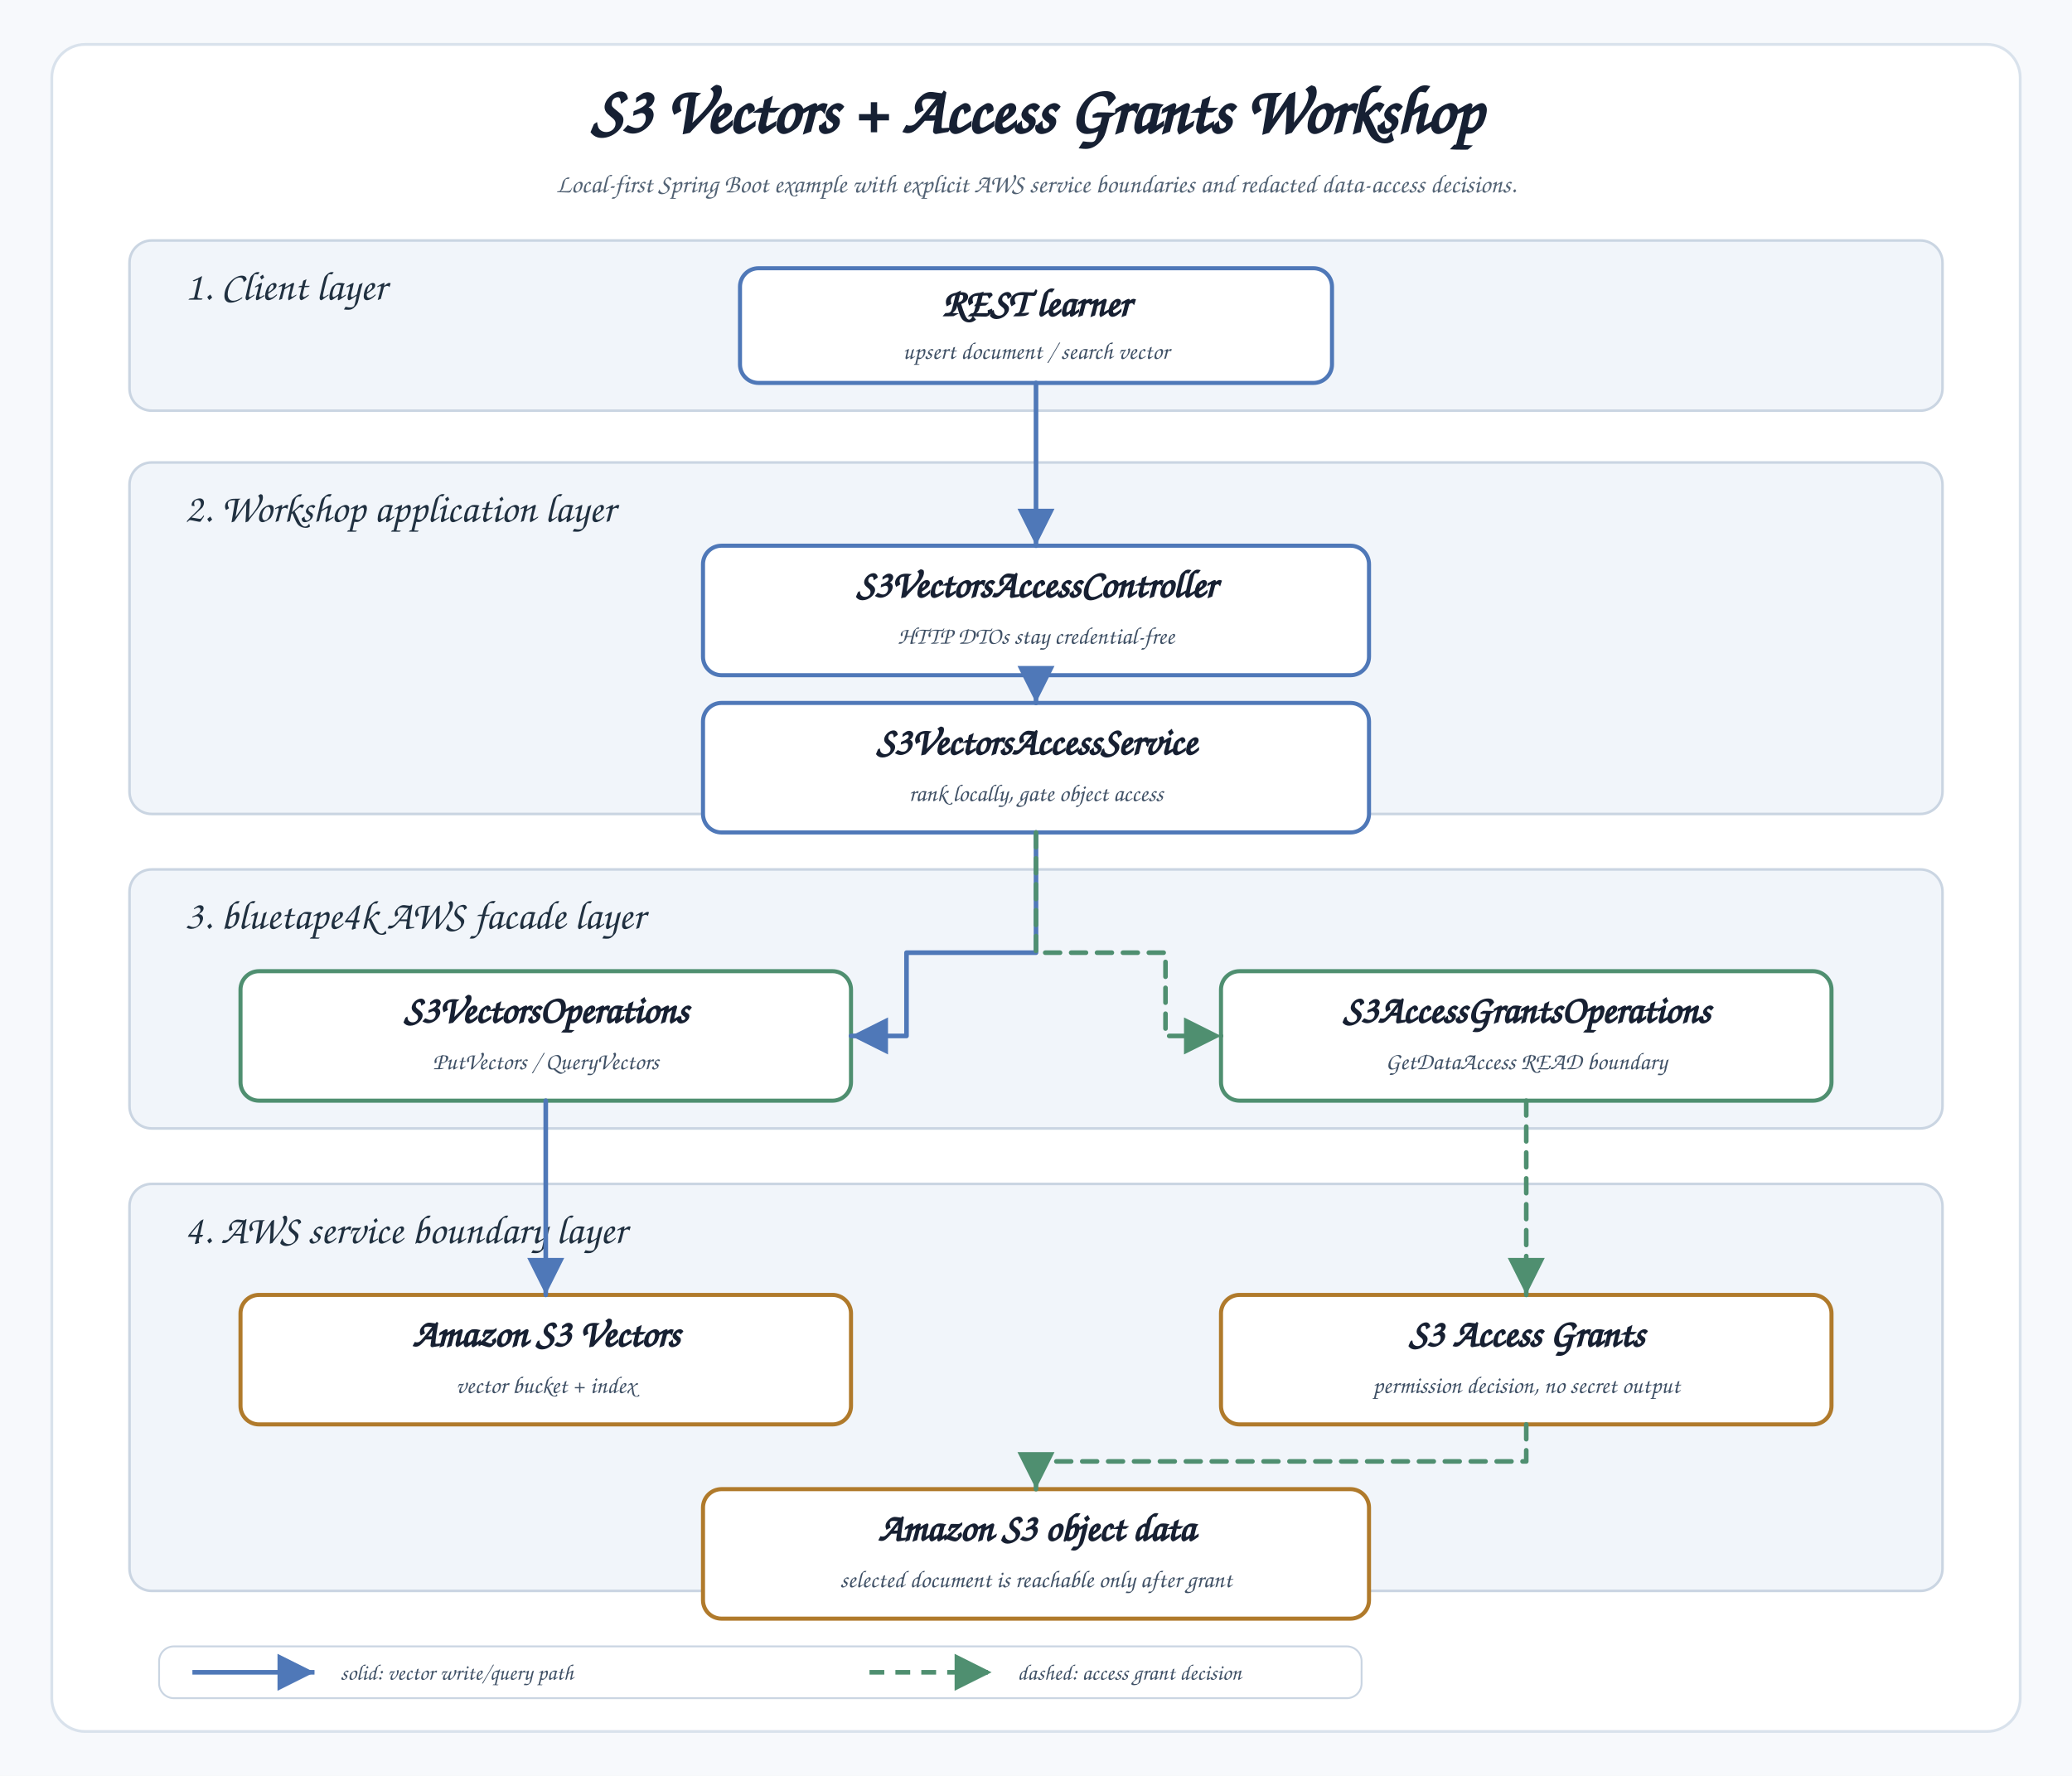
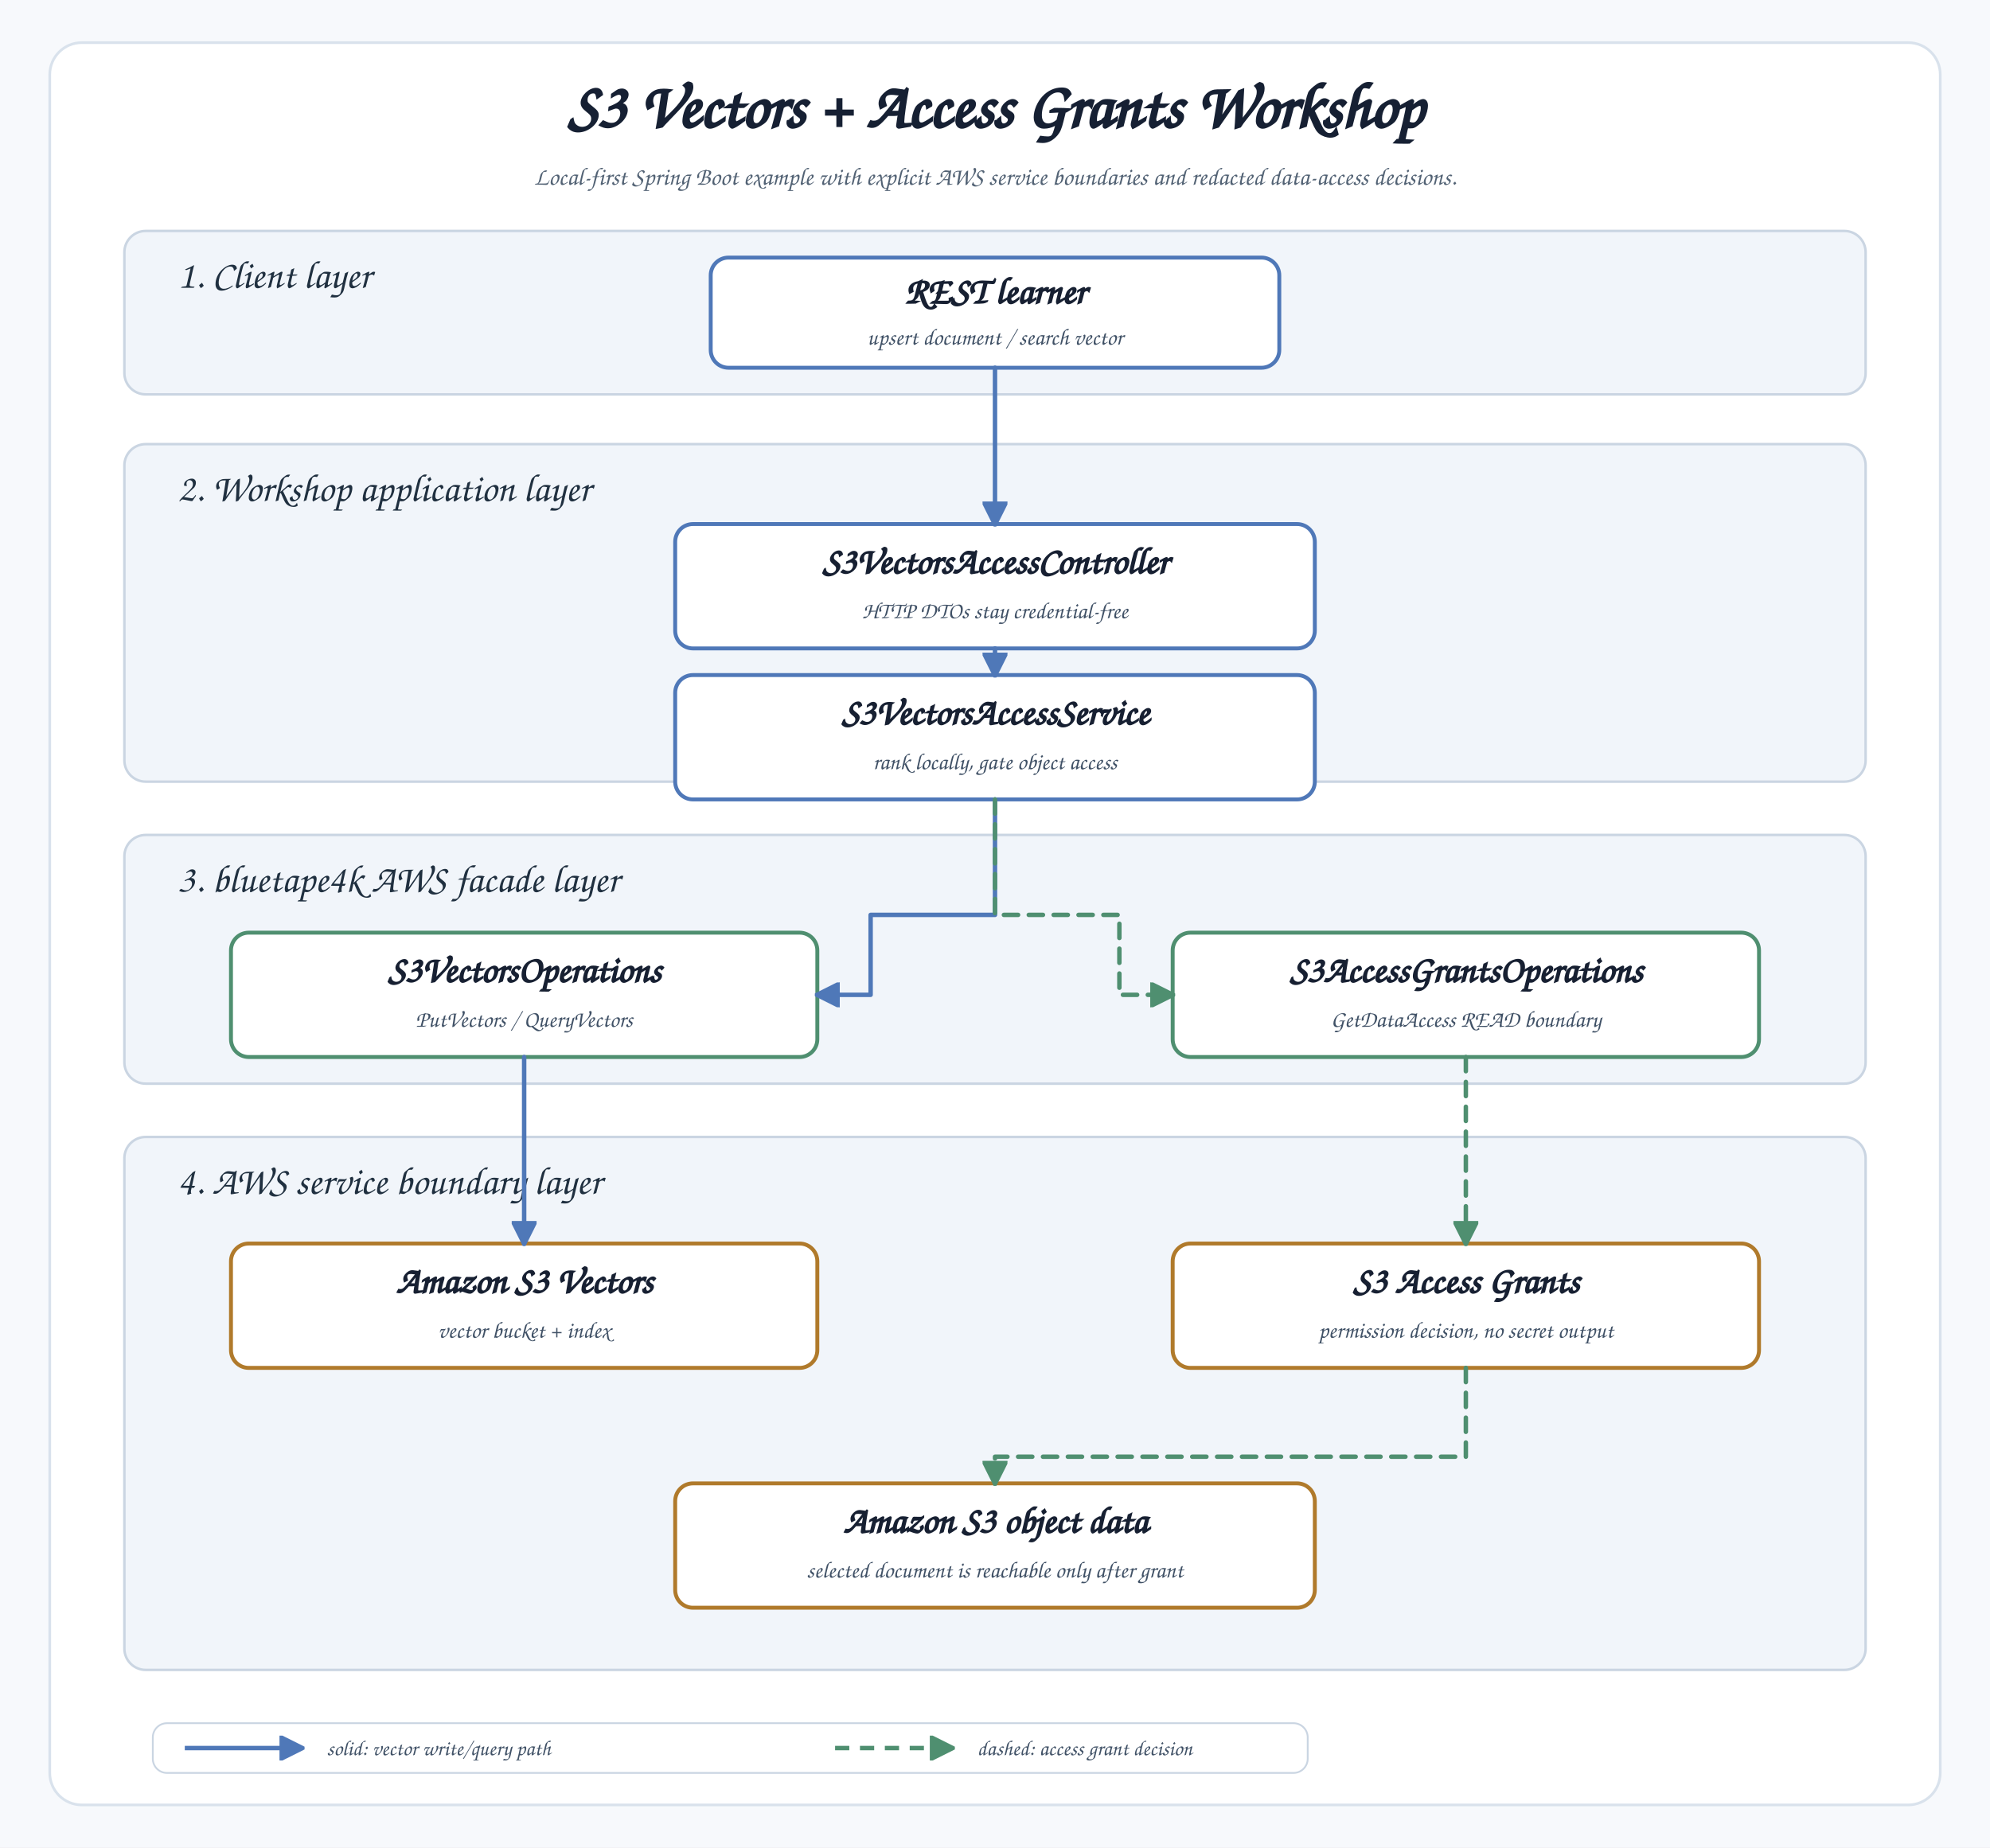
- <svg xmlns="http://www.w3.org/2000/svg" width="1120" height="960" viewBox="0 0 1120 960" role="img" aria-label="S3 Vectors and Access Grants workshop architecture">
+ <svg xmlns="http://www.w3.org/2000/svg" width="1120" height="1040" viewBox="0 0 1120 1040" role="img" aria-label="S3 Vectors and Access Grants workshop architecture">
  <defs>
-     <marker id="archArrowBlue" markerWidth="10" markerHeight="10" refX="9" refY="5" orient="auto" markerUnits="strokeWidth">
-       <path d="M1 1 L9 5 L1 9 Z" fill="#4f78b8" />
+     <marker id="archArrowBlue" markerWidth="14" markerHeight="14" refX="9" refY="5" orient="auto" markerUnits="userSpaceOnUse" viewBox="0 0 10 10">
+       <path d="M 0 0 L 10 5 L 0 10 Z" fill="#4f78b8" stroke="#4f78b8" stroke-dasharray="none" style="stroke-dasharray:none" />
    </marker>
-     <marker id="archArrowGreen" markerWidth="10" markerHeight="10" refX="9" refY="5" orient="auto" markerUnits="strokeWidth">
-       <path d="M1 1 L9 5 L1 9 Z" fill="#4f8f70" />
+     <marker id="archArrowGreen" markerWidth="14" markerHeight="14" refX="9" refY="5" orient="auto" markerUnits="userSpaceOnUse" viewBox="0 0 10 10">
+       <path d="M 0 0 L 10 5 L 0 10 Z" fill="#4f8f70" stroke="#4f8f70" stroke-dasharray="none" style="stroke-dasharray:none" />
    </marker>
    <style>
      .canvas{fill:#f7f9fc}
      .frame{fill:#ffffff;stroke:#d9e2ec;stroke-width:1.5}
      .layer{fill:#f1f5fa;stroke:#cad5e2;stroke-width:1.4}
      .layerText{font-family:"Architects Daughter", "Comic Sans MS", cursive;font-size:22px;fill:#203040}
      .title{font-family:"Architects Daughter", "Comic Sans MS", cursive;font-size:36px;font-weight:700;fill:#162033}
      .subtitle{font-family:"Comic Mono", "Comic Sans MS", cursive;font-size:14px;fill:#526274}
      .cardTitle{font-family:"Architects Daughter", "Comic Sans MS", cursive;font-size:21px;font-weight:700;fill:#172032}
      .cardText{font-family:"Comic Mono", "Comic Sans MS", cursive;font-size:13px;fill:#405166}
      .legend{font-family:"Comic Mono", "Comic Sans MS", cursive;font-size:12px;fill:#405166}
      .node rect{fill:#ffffff;stroke-width:2.2}
      [data-kind="app"] rect{stroke:#4f78b8}
      [data-kind="facade"] rect{stroke:#4f8f70}
      [data-kind="aws"] rect{stroke:#b07a2b}
      .edge path{fill:none;stroke-width:2.5;stroke-linecap:round;stroke-linejoin:round}
      .solid{stroke:#4f78b8;marker-end:url(#archArrowBlue)}
      .dashed{stroke:#4f8f70;stroke-dasharray:8 6;marker-end:url(#archArrowGreen)}
    </style>
  </defs>
-   <rect class="canvas" x="0" y="0" width="1120" height="960" />
-   <rect class="frame" x="28" y="24" width="1064" height="912" rx="18" />
+   <rect class="canvas" x="0" y="0" width="1120" height="1040" />
+   <rect class="frame" x="28" y="24" width="1064" height="992" rx="18" />
  <text class="title" x="560" y="72" text-anchor="middle">S3 Vectors + Access Grants Workshop</text>
  <text class="subtitle" x="560" y="104" text-anchor="middle">Local-first Spring Boot example with explicit AWS service boundaries and redacted data-access decisions.</text>
  <rect class="layer" x="70" y="130" width="980" height="92" rx="12" />
  <text class="layerText" x="100" y="162">1. Client layer</text>
  <rect class="layer" x="70" y="250" width="980" height="190" rx="12" />
  <text class="layerText" x="100" y="282">2. Workshop application layer</text>
  <rect class="layer" x="70" y="470" width="980" height="140" rx="12" />
  <text class="layerText" x="100" y="502">3. bluetape4k AWS facade layer</text>
-   <rect class="layer" x="70" y="640" width="980" height="220" rx="12" />
+   <rect class="layer" x="70" y="640" width="980" height="300" rx="12" />
  <text class="layerText" x="100" y="672">4. AWS service boundary layer</text>
  <g class="node" data-node="client" data-kind="app">
    <rect x="400" y="145" width="320" height="62" rx="10" />
    <text class="cardTitle" x="560" y="171" text-anchor="middle">REST learner</text>
    <text class="cardText" x="560" y="194" text-anchor="middle">upsert document / search vector</text>
  </g>
  <g class="node" data-node="controller" data-kind="app">
    <rect x="380" y="295" width="360" height="70" rx="10" />
    <text class="cardTitle" x="560" y="323" text-anchor="middle">S3VectorsAccessController</text>
    <text class="cardText" x="560" y="348" text-anchor="middle">HTTP DTOs stay credential-free</text>
  </g>
  <g class="node" data-node="service" data-kind="app">
    <rect x="380" y="380" width="360" height="70" rx="10" />
    <text class="cardTitle" x="560" y="408" text-anchor="middle">S3VectorsAccessService</text>
    <text class="cardText" x="560" y="433" text-anchor="middle">rank locally, gate object access</text>
  </g>
  <g class="node" data-node="vectorsOps" data-kind="facade">
    <rect x="130" y="525" width="330" height="70" rx="10" />
    <text class="cardTitle" x="295" y="553" text-anchor="middle">S3VectorsOperations</text>
    <text class="cardText" x="295" y="578" text-anchor="middle">PutVectors / QueryVectors</text>
  </g>
  <g class="node" data-node="accessOps" data-kind="facade">
    <rect x="660" y="525" width="330" height="70" rx="10" />
    <text class="cardTitle" x="825" y="553" text-anchor="middle">S3AccessGrantsOperations</text>
    <text class="cardText" x="825" y="578" text-anchor="middle">GetDataAccess READ boundary</text>
  </g>
  <g class="node" data-node="s3Vectors" data-kind="aws">
    <rect x="130" y="700" width="330" height="70" rx="10" />
    <text class="cardTitle" x="295" y="728" text-anchor="middle">Amazon S3 Vectors</text>
    <text class="cardText" x="295" y="753" text-anchor="middle">vector bucket + index</text>
  </g>
  <g class="node" data-node="accessGrants" data-kind="aws">
    <rect x="660" y="700" width="330" height="70" rx="10" />
    <text class="cardTitle" x="825" y="728" text-anchor="middle">S3 Access Grants</text>
    <text class="cardText" x="825" y="753" text-anchor="middle">permission decision, no secret output</text>
  </g>
  <g class="node" data-node="objectData" data-kind="aws">
-     <rect x="380" y="805" width="360" height="70" rx="10" />
-     <text class="cardTitle" x="560" y="833" text-anchor="middle">Amazon S3 object data</text>
-     <text class="cardText" x="560" y="858" text-anchor="middle">selected document is reachable only after grant</text>
+     <rect x="380" y="835" width="360" height="70" rx="10" />
+     <text class="cardTitle" x="560" y="863" text-anchor="middle">Amazon S3 object data</text>
+     <text class="cardText" x="560" y="888" text-anchor="middle">selected document is reachable only after grant</text>
  </g>
  <g class="edge" data-edge="client-&gt;controller" data-label="HTTP command">
-     <path class="solid" d="M 560 207 L 560 295" />
+     <path class="solid" data-connector="client-to-controller" d="M 560 207 L 560 295" />
  </g>
  <g class="edge" data-edge="controller-&gt;service" data-label="Validated request DTO">
-     <path class="solid" d="M 560 365 L 560 380" />
+     <path class="solid" data-connector="controller-to-service" d="M 560 365 L 560 380" />
  </g>
  <g class="edge" data-edge="service-&gt;vectorsOps" data-label="Vector upsert and query">
-     <path class="solid" d="M 560 450 L 560 515 L 490 515 L 490 560 L 460 560" />
+     <path class="solid" data-connector="service-to-vectors-ops" d="M 560 450 L 560 515 L 490 515 L 490 560 L 460 560" />
  </g>
  <g class="edge" data-edge="service-&gt;accessOps" data-label="Access decision after top match">
-     <path class="dashed" d="M 560 450 L 560 515 L 630 515 L 630 560 L 660 560" />
+     <path class="dashed" data-connector="service-to-access-ops" d="M 560 450 L 560 515 L 630 515 L 630 560 L 660 560" />
  </g>
  <g class="edge" data-edge="vectorsOps-&gt;s3Vectors" data-label="AWS SDK S3 Vectors request">
-     <path class="solid" d="M 295 595 L 295 700" />
+     <path class="solid" data-connector="vectors-ops-to-s3-vectors" d="M 295 595 L 295 700" />
  </g>
  <g class="edge" data-edge="accessOps-&gt;accessGrants" data-label="AWS SDK S3 Control request">
-     <path class="dashed" d="M 825 595 L 825 700" />
+     <path class="dashed" data-connector="access-ops-to-access-grants" d="M 825 595 L 825 700" />
  </g>
  <g class="edge" data-edge="accessGrants-&gt;objectData" data-label="Temporary object access decision">
-     <path class="dashed" d="M 825 770 L 825 790 L 560 790 L 560 805" />
+     <path class="dashed" data-connector="access-grants-to-object-data" d="M 825 770 L 825 820 L 560 820 L 560 835" />
  </g>
-   <rect x="86" y="890" width="650" height="28" rx="8" fill="#ffffff" stroke="#cad5e2" />
-   <path d="M 104 904 L 170 904" class="solid" fill="none" stroke-width="2.5" />
-   <text class="legend" x="184" y="908">solid: vector write/query path</text>
-   <path d="M 470 904 L 536 904" class="dashed" fill="none" stroke-width="2.5" />
-   <text class="legend" x="550" y="908">dashed: access grant decision</text>
+   <rect x="86" y="970" width="650" height="28" rx="8" fill="#ffffff" stroke="#cad5e2" />
+   <path d="M 104 984 L 170 984" class="solid" fill="none" stroke-width="2.5" />
+   <text class="legend" x="184" y="988">solid: vector write/query path</text>
+   <path d="M 470 984 L 536 984" class="dashed" fill="none" stroke-width="2.5" />
+   <text class="legend" x="550" y="988">dashed: access grant decision</text>
</svg>
